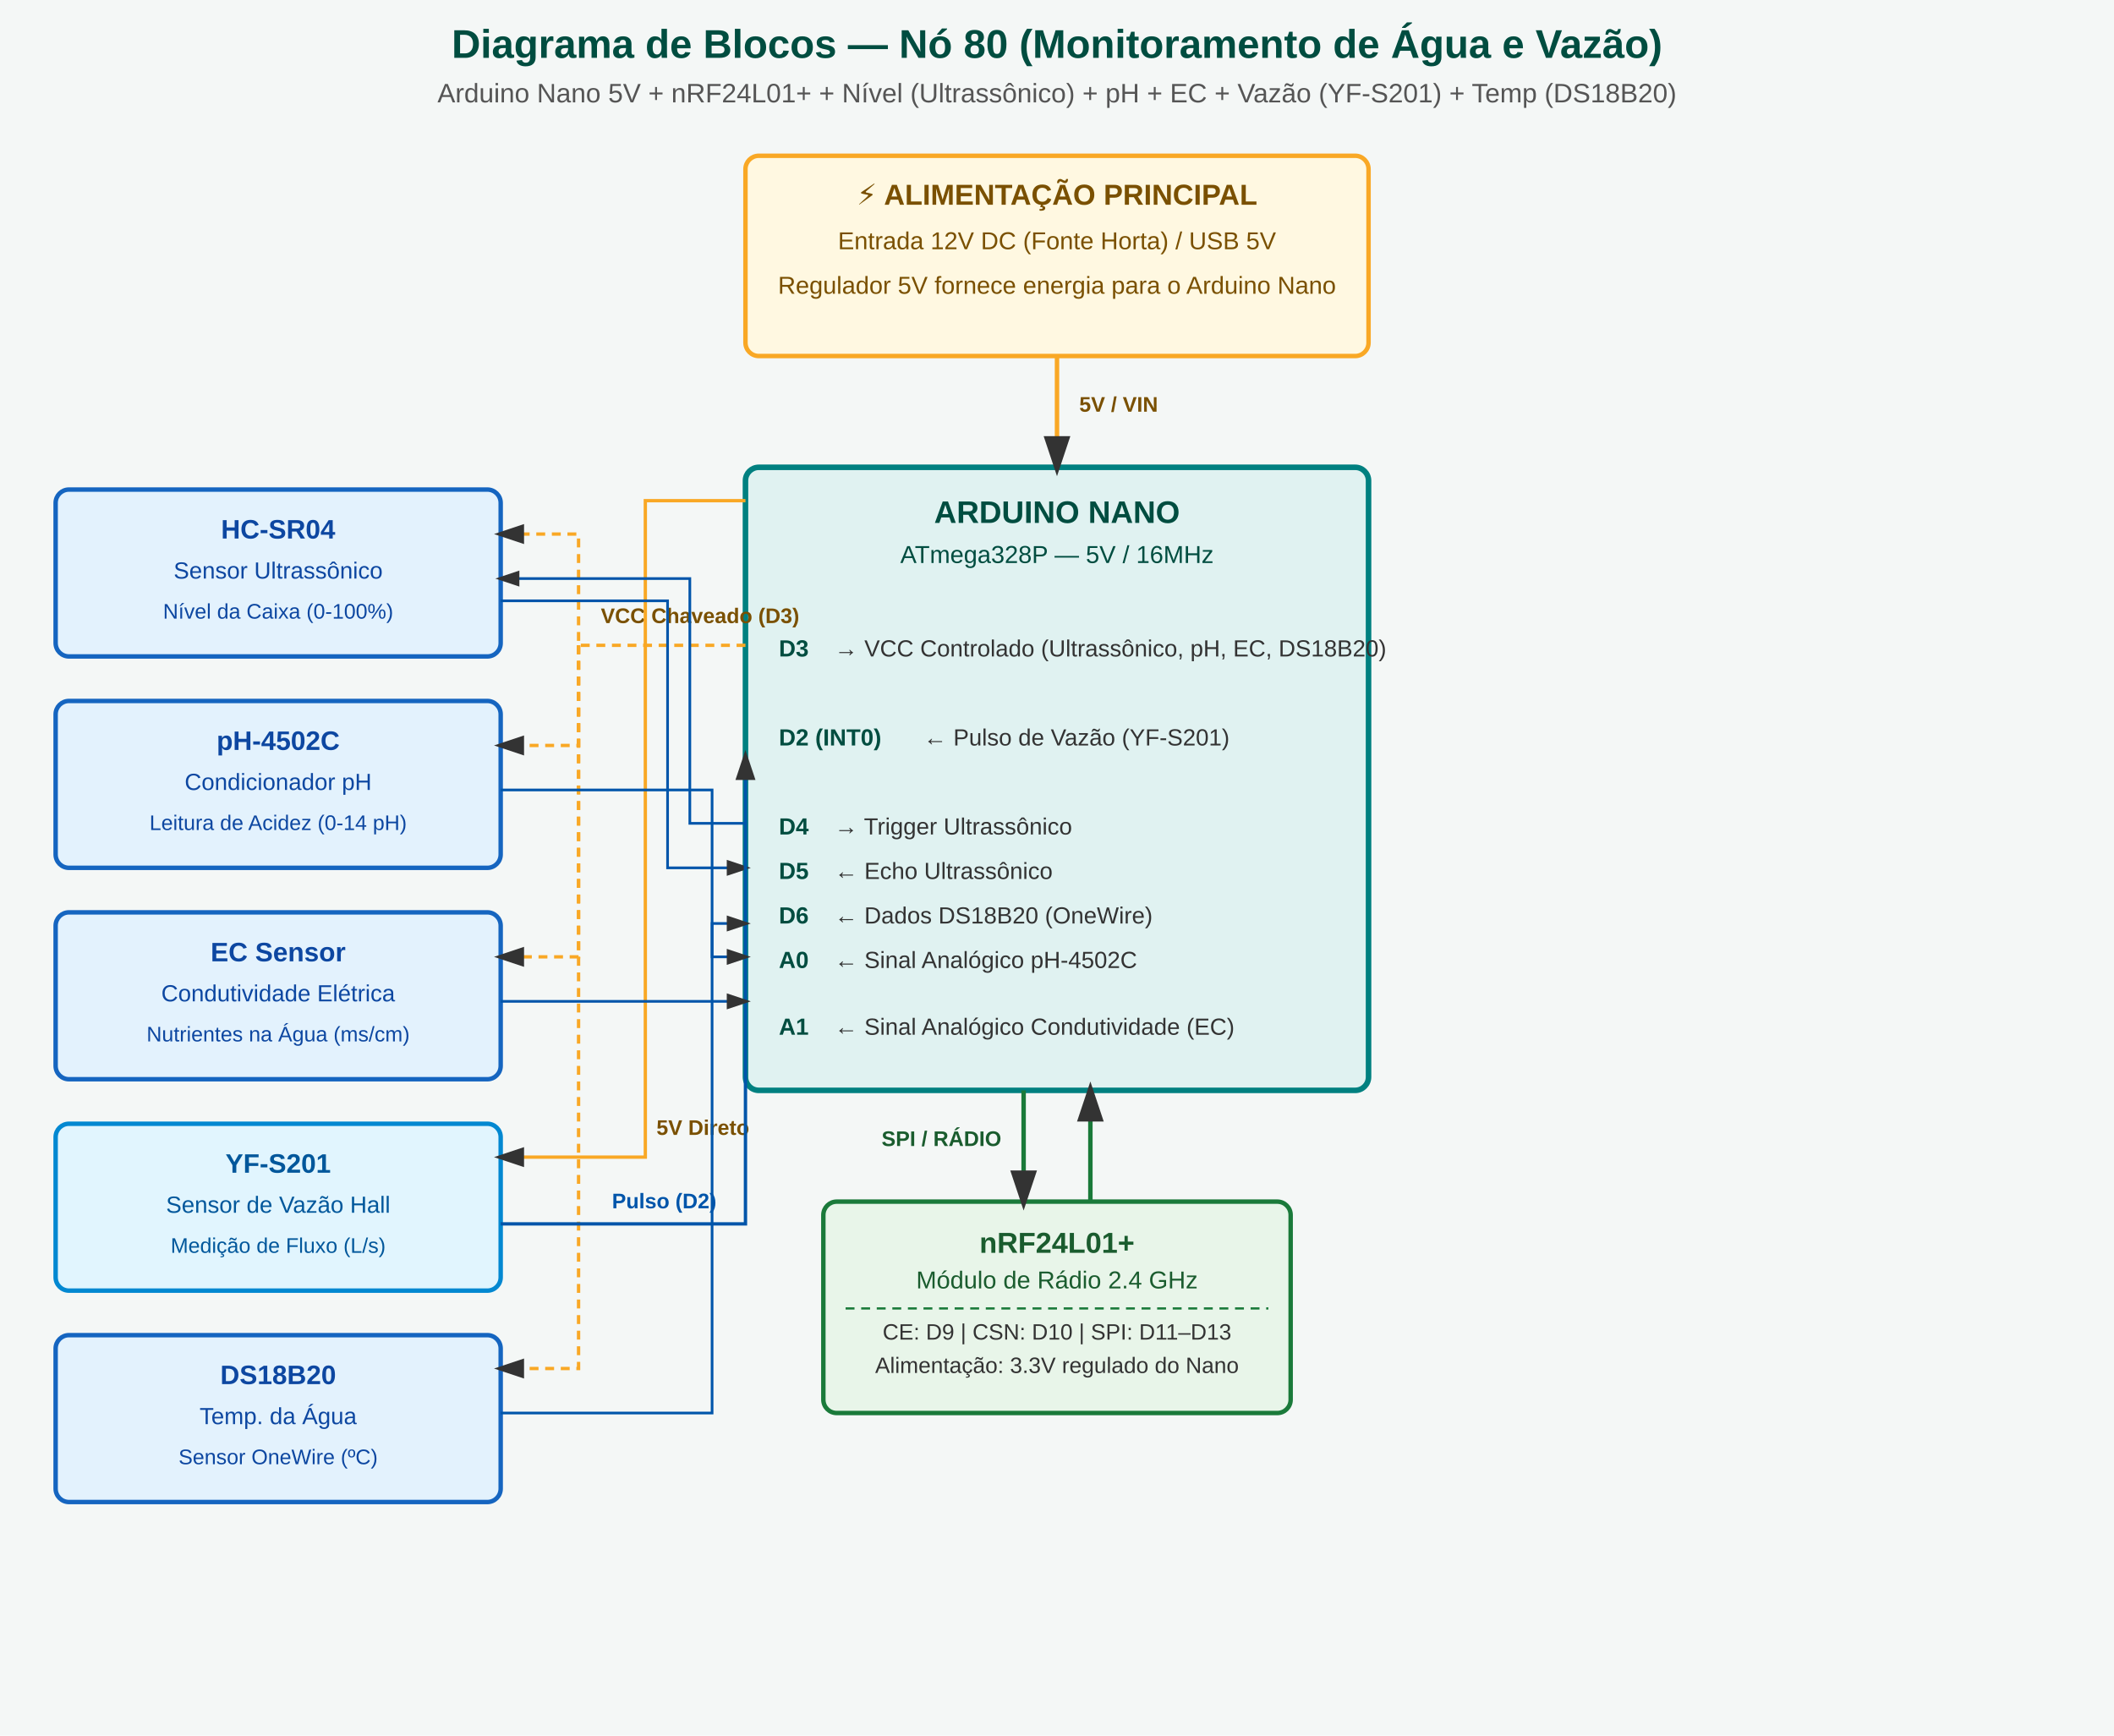
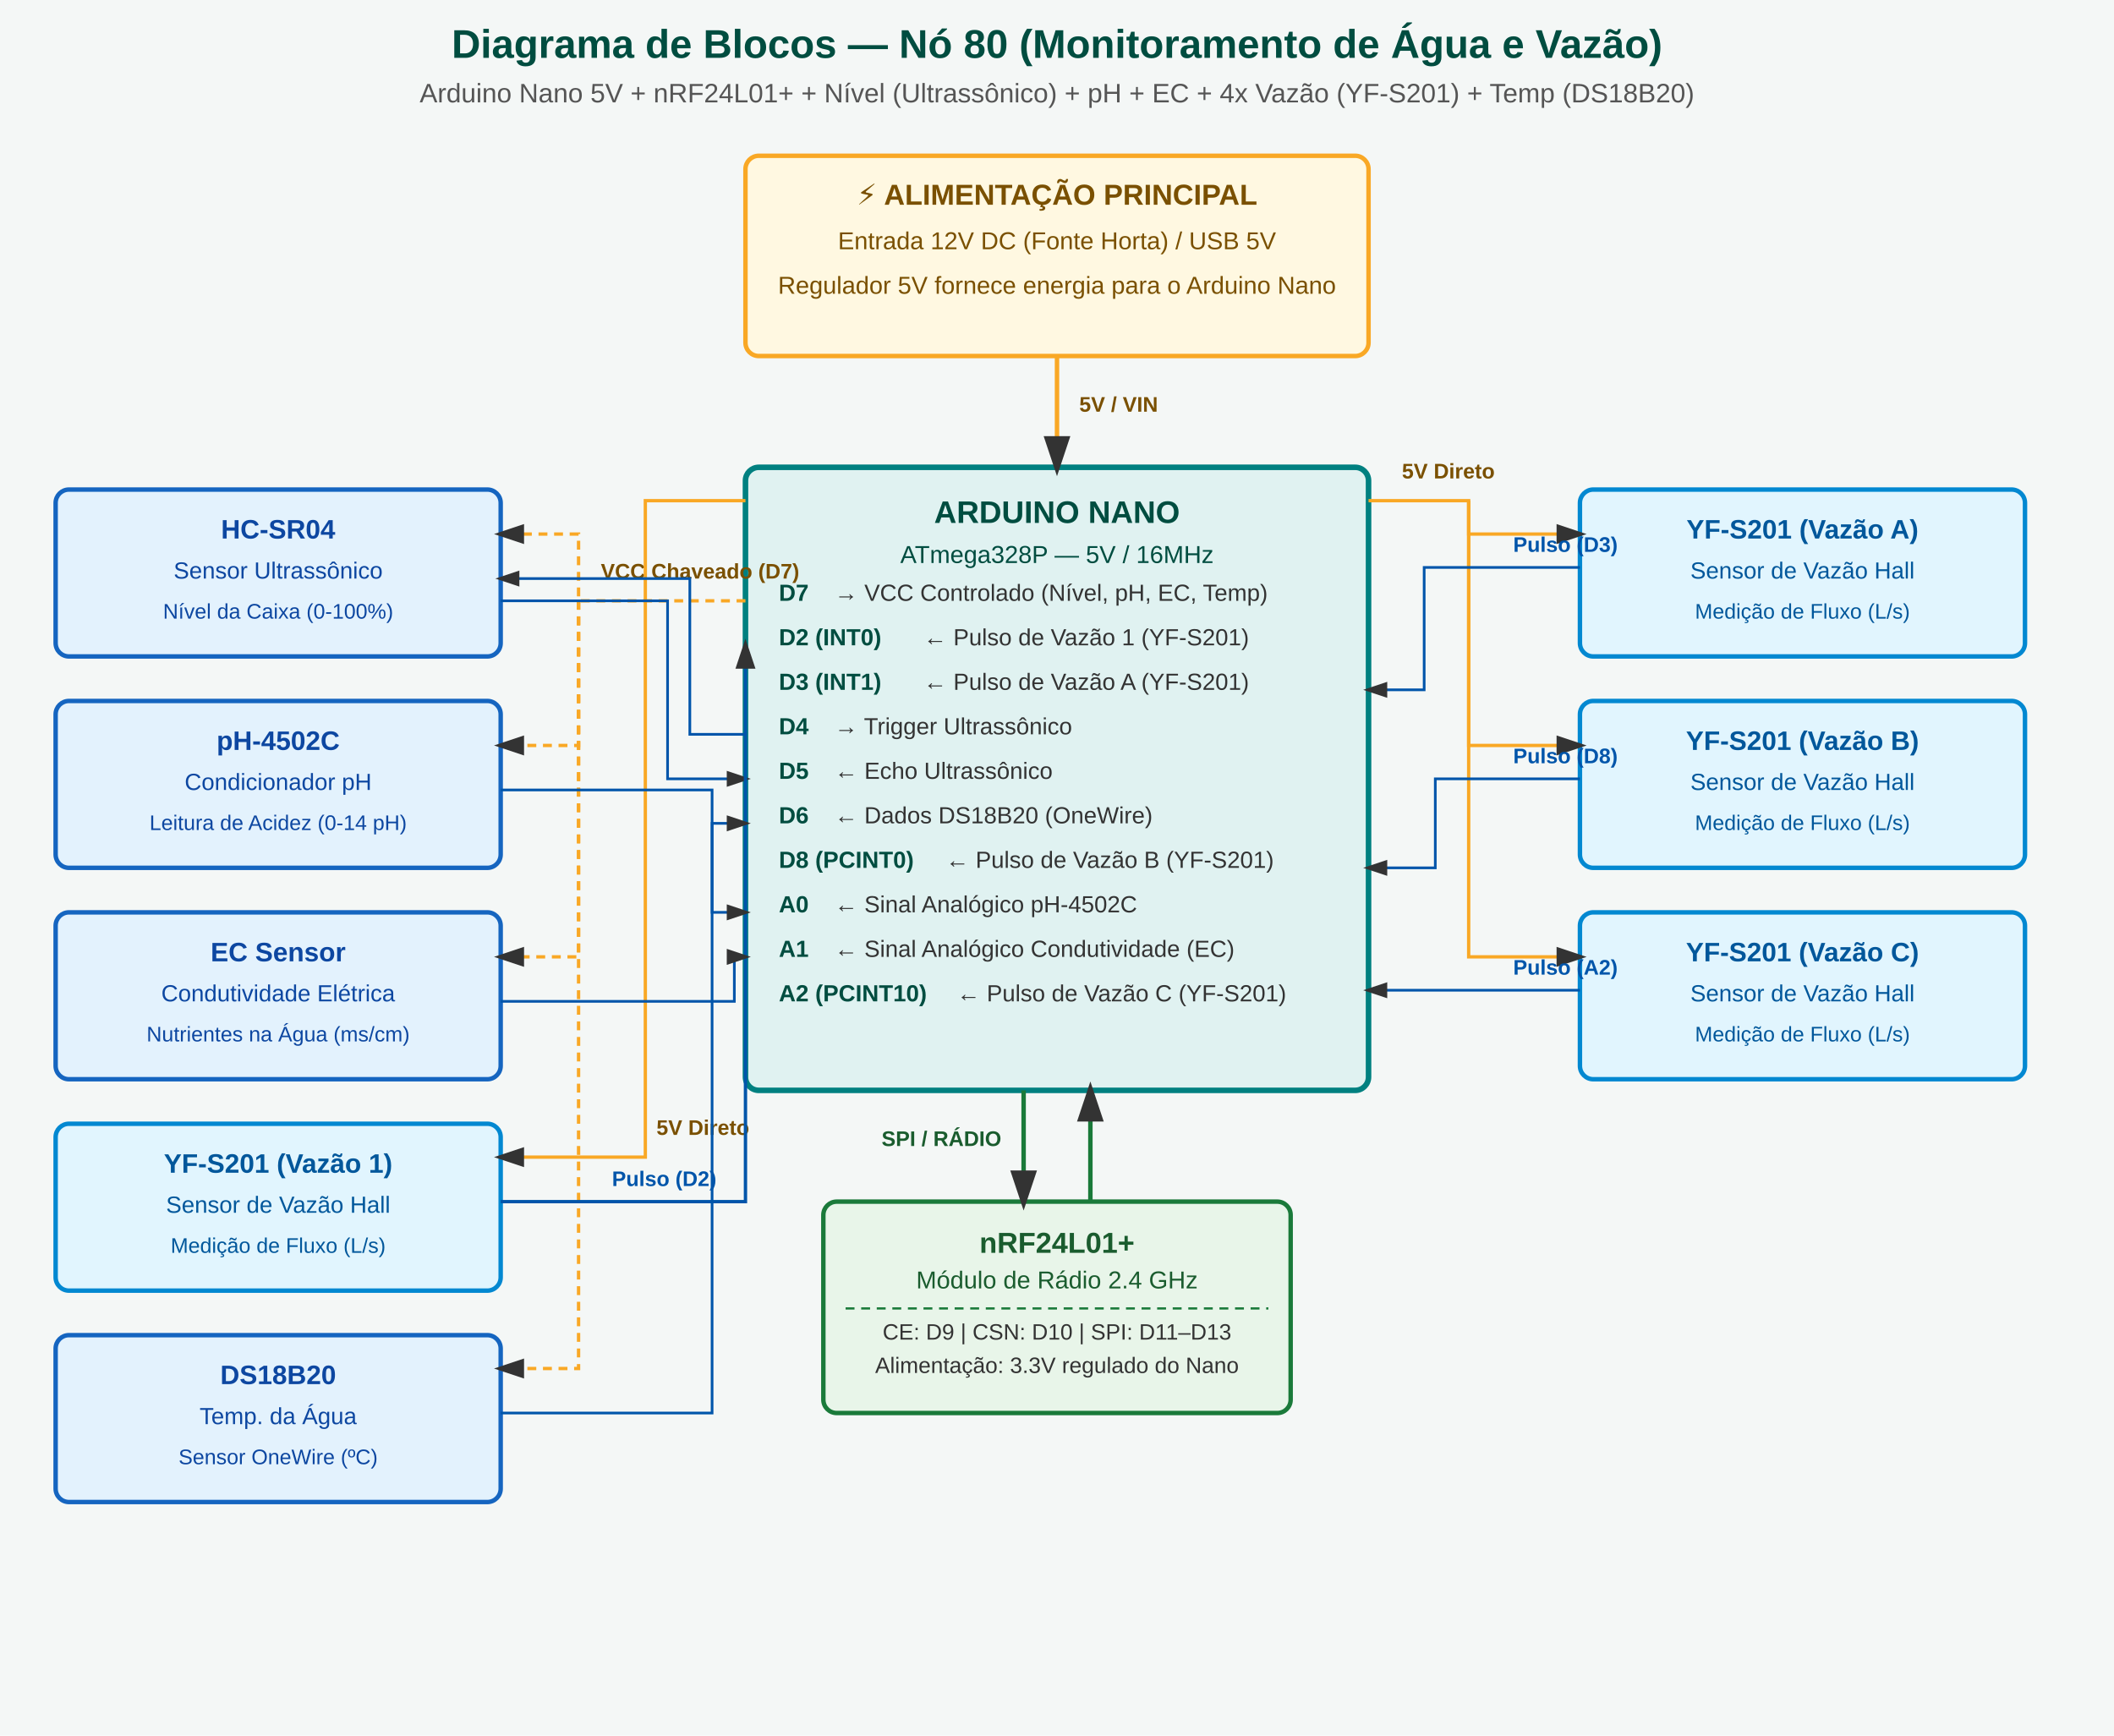
<svg xmlns="http://www.w3.org/2000/svg" width="950" height="780" font-family="Arial, sans-serif">
  <rect width="950" height="780" fill="#f4f7f6" />
  <text x="475" y="26" text-anchor="middle" font-size="18" font-weight="bold" fill="#004d40">
    Diagrama de Blocos — Nó 80 (Monitoramento de Água e Vazão)
  </text>
  <text x="475" y="46" text-anchor="middle" font-size="12" fill="#555">
-     Arduino Nano 5V + nRF24L01+ + Nível (Ultrassônico) + pH + EC + Vazão (YF-S201) + Temp (DS18B20)
+     Arduino Nano 5V + nRF24L01+ + Nível (Ultrassônico) + pH + EC + 4x Vazão (YF-S201) + Temp (DS18B20)
  </text>
  <defs>
    <marker id="arr" markerWidth="9" markerHeight="9" refX="7" refY="3" orient="auto">
      <path d="M0,0 L0,6 L9,3 z" fill="#333" />
    </marker>
  </defs>
  <rect x="335" y="70" width="280" height="90" rx="6" fill="#fff8e1" stroke="#f9a825" stroke-width="2" />
  <text x="475" y="92" text-anchor="middle" font-size="13" font-weight="bold" fill="#7a5000">⚡ ALIMENTAÇÃO PRINCIPAL</text>
  <text x="475" y="112" text-anchor="middle" font-size="11" fill="#7a5000">Entrada 12V DC (Fonte Horta) / USB 5V</text>
  <text x="475" y="132" text-anchor="middle" font-size="11" fill="#7a5000">Regulador 5V fornece energia para o Arduino Nano</text>
  <rect x="335" y="210" width="280" height="280" rx="6" fill="#e0f2f1" stroke="#008080" stroke-width="2.5" />
  <text x="475" y="235" text-anchor="middle" font-size="14" font-weight="bold" fill="#004d40">ARDUINO NANO</text>
  <text x="475" y="253" text-anchor="middle" font-size="11" fill="#004d40">ATmega328P — 5V / 16MHz</text>
-   <text x="350" y="295" font-size="10.5" fill="#004d40" font-weight="bold">D3</text>
-   <text x="375" y="295" font-size="10.5" fill="#333">→ VCC Controlado (Ultrassônico, pH, EC, DS18B20)</text>
-   <text x="350" y="335" font-size="10.5" fill="#004d40" font-weight="bold">D2 (INT0)</text>
-   <text x="415" y="335" font-size="10.5" fill="#333">← Pulso de Vazão (YF-S201)</text>
-   <text x="350" y="375" font-size="10.5" fill="#004d40" font-weight="bold">D4</text>
-   <text x="375" y="375" font-size="10.5" fill="#333">→ Trigger Ultrassônico</text>
-   <text x="350" y="395" font-size="10.5" fill="#004d40" font-weight="bold">D5</text>
-   <text x="375" y="395" font-size="10.5" fill="#333">← Echo Ultrassônico</text>
-   <text x="350" y="415" font-size="10.5" fill="#004d40" font-weight="bold">D6</text>
-   <text x="375" y="415" font-size="10.5" fill="#333">← Dados DS18B20 (OneWire)</text>
-   <text x="350" y="435" font-size="10.5" fill="#004d40" font-weight="bold">A0</text>
-   <text x="375" y="435" font-size="10.5" fill="#333">← Sinal Analógico pH-4502C</text>
-   <text x="350" y="465" font-size="10.5" fill="#004d40" font-weight="bold">A1</text>
-   <text x="375" y="465" font-size="10.5" fill="#333">← Sinal Analógico Condutividade (EC)</text>
+   <text x="350" y="270" font-size="10.5" fill="#004d40" font-weight="bold">D7</text>
+   <text x="375" y="270" font-size="10.5" fill="#333">→ VCC Controlado (Nível, pH, EC, Temp)</text>
+   <text x="350" y="290" font-size="10.5" fill="#004d40" font-weight="bold">D2 (INT0)</text>
+   <text x="415" y="290" font-size="10.5" fill="#333">← Pulso de Vazão 1 (YF-S201)</text>
+   <text x="350" y="310" font-size="10.5" fill="#004d40" font-weight="bold">D3 (INT1)</text>
+   <text x="415" y="310" font-size="10.5" fill="#333">← Pulso de Vazão A (YF-S201)</text>
+   <text x="350" y="330" font-size="10.5" fill="#004d40" font-weight="bold">D4</text>
+   <text x="375" y="330" font-size="10.5" fill="#333">→ Trigger Ultrassônico</text>
+   <text x="350" y="350" font-size="10.5" fill="#004d40" font-weight="bold">D5</text>
+   <text x="375" y="350" font-size="10.5" fill="#333">← Echo Ultrassônico</text>
+   <text x="350" y="370" font-size="10.5" fill="#004d40" font-weight="bold">D6</text>
+   <text x="375" y="370" font-size="10.5" fill="#333">← Dados DS18B20 (OneWire)</text>
+   <text x="350" y="390" font-size="10.5" fill="#004d40" font-weight="bold">D8 (PCINT0)</text>
+   <text x="425" y="390" font-size="10.5" fill="#333">← Pulso de Vazão B (YF-S201)</text>
+   <text x="350" y="410" font-size="10.5" fill="#004d40" font-weight="bold">A0</text>
+   <text x="375" y="410" font-size="10.5" fill="#333">← Sinal Analógico pH-4502C</text>
+   <text x="350" y="430" font-size="10.5" fill="#004d40" font-weight="bold">A1</text>
+   <text x="375" y="430" font-size="10.5" fill="#333">← Sinal Analógico Condutividade (EC)</text>
+   <text x="350" y="450" font-size="10.5" fill="#004d40" font-weight="bold">A2 (PCINT10)</text>
+   <text x="430" y="450" font-size="10.5" fill="#333">← Pulso de Vazão C (YF-S201)</text>
  <rect x="370" y="540" width="210" height="95" rx="6" fill="#e8f5e9" stroke="#1a7a3a" stroke-width="2" />
  <text x="475" y="563" text-anchor="middle" font-size="13" font-weight="bold" fill="#1a5c2e">nRF24L01+</text>
  <text x="475" y="579" text-anchor="middle" font-size="11" fill="#1a5c2e">Módulo de Rádio 2.4 GHz</text>
  <line x1="380" y1="588" x2="570" y2="588" stroke="#1a7a3a" stroke-width="1" stroke-dasharray="4,3" />
  <text x="475" y="602" text-anchor="middle" font-size="10" fill="#333">CE: D9 | CSN: D10 | SPI: D11–D13</text>
  <text x="475" y="617" text-anchor="middle" font-size="10" fill="#333">Alimentação: 3.3V regulado do Nano</text>
  <rect x="25" y="220" width="200" height="75" rx="6" fill="#e3f2fd" stroke="#1565c0" stroke-width="2" />
  <text x="125" y="242" text-anchor="middle" font-size="12" font-weight="bold" fill="#0d47a1">HC-SR04</text>
  <text x="125" y="260" text-anchor="middle" font-size="10.5" fill="#0d47a1">Sensor Ultrassônico</text>
  <text x="125" y="278" text-anchor="middle" font-size="9.5" fill="#0d47a1">Nível da Caixa (0-100%)</text>
  <rect x="25" y="315" width="200" height="75" rx="6" fill="#e3f2fd" stroke="#1565c0" stroke-width="2" />
  <text x="125" y="337" text-anchor="middle" font-size="12" font-weight="bold" fill="#0d47a1">pH-4502C</text>
  <text x="125" y="355" text-anchor="middle" font-size="10.5" fill="#0d47a1">Condicionador pH</text>
  <text x="125" y="373" text-anchor="middle" font-size="9.5" fill="#0d47a1">Leitura de Acidez (0-14 pH)</text>
  <rect x="25" y="410" width="200" height="75" rx="6" fill="#e3f2fd" stroke="#1565c0" stroke-width="2" />
  <text x="125" y="432" text-anchor="middle" font-size="12" font-weight="bold" fill="#0d47a1">EC Sensor</text>
  <text x="125" y="450" text-anchor="middle" font-size="10.5" fill="#0d47a1">Condutividade Elétrica</text>
  <text x="125" y="468" text-anchor="middle" font-size="9.5" fill="#0d47a1">Nutrientes na Água (ms/cm)</text>
  <rect x="25" y="505" width="200" height="75" rx="6" fill="#e1f5fe" stroke="#0288d1" stroke-width="2" />
-   <text x="125" y="527" text-anchor="middle" font-size="12" font-weight="bold" fill="#01579b">YF-S201</text>
+   <text x="125" y="527" text-anchor="middle" font-size="12" font-weight="bold" fill="#01579b">YF-S201 (Vazão 1)</text>
  <text x="125" y="545" text-anchor="middle" font-size="10.5" fill="#01579b">Sensor de Vazão Hall</text>
  <text x="125" y="563" text-anchor="middle" font-size="9.5" fill="#01579b">Medição de Fluxo (L/s)</text>
  <rect x="25" y="600" width="200" height="75" rx="6" fill="#e3f2fd" stroke="#1565c0" stroke-width="2" />
  <text x="125" y="622" text-anchor="middle" font-size="12" font-weight="bold" fill="#0d47a1">DS18B20</text>
  <text x="125" y="640" text-anchor="middle" font-size="10.5" fill="#0d47a1">Temp. da Água</text>
  <text x="125" y="658" text-anchor="middle" font-size="9.5" fill="#0d47a1">Sensor OneWire (ºC)</text>
+   <rect x="710" y="220" width="200" height="75" rx="6" fill="#e1f5fe" stroke="#0288d1" stroke-width="2" />
+   <text x="810" y="242" text-anchor="middle" font-size="12" font-weight="bold" fill="#01579b">YF-S201 (Vazão A)</text>
+   <text x="810" y="260" text-anchor="middle" font-size="10.5" fill="#01579b">Sensor de Vazão Hall</text>
+   <text x="810" y="278" text-anchor="middle" font-size="9.5" fill="#01579b">Medição de Fluxo (L/s)</text>
+   <rect x="710" y="315" width="200" height="75" rx="6" fill="#e1f5fe" stroke="#0288d1" stroke-width="2" />
+   <text x="810" y="337" text-anchor="middle" font-size="12" font-weight="bold" fill="#01579b">YF-S201 (Vazão B)</text>
+   <text x="810" y="355" text-anchor="middle" font-size="10.5" fill="#01579b">Sensor de Vazão Hall</text>
+   <text x="810" y="373" text-anchor="middle" font-size="9.5" fill="#01579b">Medição de Fluxo (L/s)</text>
+   <rect x="710" y="410" width="200" height="75" rx="6" fill="#e1f5fe" stroke="#0288d1" stroke-width="2" />
+   <text x="810" y="432" text-anchor="middle" font-size="12" font-weight="bold" fill="#01579b">YF-S201 (Vazão C)</text>
+   <text x="810" y="450" text-anchor="middle" font-size="10.5" fill="#01579b">Sensor de Vazão Hall</text>
+   <text x="810" y="468" text-anchor="middle" font-size="9.5" fill="#01579b">Medição de Fluxo (L/s)</text>
  <line x1="475" y1="160" x2="475" y2="210" stroke="#f9a825" stroke-width="2" marker-end="url(#arr)" />
  <text x="485" y="185" font-size="9.5" fill="#7a5000" font-weight="bold">5V / VIN</text>
  <line x1="460" y1="490" x2="460" y2="540" stroke="#1a7a3a" stroke-width="2" marker-end="url(#arr)" />
  <line x1="490" y1="540" x2="490" y2="490" stroke="#1a7a3a" stroke-width="2" marker-end="url(#arr)" />
  <text x="450" y="515" font-size="9.5" fill="#1a5c2e" font-weight="bold" text-anchor="end">SPI / RÁDIO</text>
-   <path d="M 335,290 L 260,290 L 260,240 L 225,240" fill="none" stroke="#f9a825" stroke-width="1.5" stroke-dasharray="4,3" marker-end="url(#arr)" />
-   <path d="M 260,290 L 260,335 L 225,335" fill="none" stroke="#f9a825" stroke-width="1.5" stroke-dasharray="4,3" marker-end="url(#arr)" />
-   <path d="M 260,290 L 260,430 L 225,430" fill="none" stroke="#f9a825" stroke-width="1.5" stroke-dasharray="4,3" marker-end="url(#arr)" />
-   <path d="M 260,290 L 260,615 L 225,615" fill="none" stroke="#f9a825" stroke-width="1.5" stroke-dasharray="4,3" marker-end="url(#arr)" />
-   <text x="270" y="280" font-size="9.5" fill="#7a5000" font-weight="bold">VCC Chaveado (D3)</text>
+   <path d="M 335,270 L 260,270 L 260,240 L 225,240" fill="none" stroke="#f9a825" stroke-width="1.5" stroke-dasharray="4,3" marker-end="url(#arr)" />
+   <path d="M 260,270 L 260,335 L 225,335" fill="none" stroke="#f9a825" stroke-width="1.5" stroke-dasharray="4,3" marker-end="url(#arr)" />
+   <path d="M 260,270 L 260,430 L 225,430" fill="none" stroke="#f9a825" stroke-width="1.5" stroke-dasharray="4,3" marker-end="url(#arr)" />
+   <path d="M 260,270 L 260,615 L 225,615" fill="none" stroke="#f9a825" stroke-width="1.5" stroke-dasharray="4,3" marker-end="url(#arr)" />
+   <text x="270" y="260" font-size="9.5" fill="#7a5000" font-weight="bold">VCC Chaveado (D7)</text>
  <path d="M 335,225 L 290,225 L 290,520 L 225,520" fill="none" stroke="#f9a825" stroke-width="1.5" marker-end="url(#arr)" />
  <text x="295" y="510" font-size="9.5" fill="#7a5000" font-weight="bold">5V Direto</text>
-   <path d="M 335,370 L 310,370 L 310,260 L 225,260" fill="none" stroke="#0055aa" stroke-width="1.2" marker-end="url(#arr)" />
-   <path d="M 225,270 L 300,270 L 300,390 L 335,390" fill="none" stroke="#0055aa" stroke-width="1.2" marker-end="url(#arr)" />
-   <path d="M 225,550 L 335,550 L 335,340" fill="none" stroke="#0055aa" stroke-width="1.5" marker-end="url(#arr)" />
-   <text x="275" y="543" font-size="9.5" fill="#0055aa" font-weight="bold">Pulso (D2)</text>
-   <path d="M 225,355 L 320,355 L 320,430 L 335,430" fill="none" stroke="#0055aa" stroke-width="1.2" marker-end="url(#arr)" />
-   <path d="M 225,450 L 335,450" fill="none" stroke="#0055aa" stroke-width="1.2" marker-end="url(#arr)" />
-   <path d="M 225,635 L 320,635 L 320,415 L 335,415" fill="none" stroke="#0055aa" stroke-width="1.2" marker-end="url(#arr)" />
+   <path d="M 615,225 L 660,225 L 660,240 L 710,240" fill="none" stroke="#f9a825" stroke-width="1.5" marker-end="url(#arr)" />
+   <path d="M 660,225 L 660,335 L 710,335" fill="none" stroke="#f9a825" stroke-width="1.5" marker-end="url(#arr)" />
+   <path d="M 660,225 L 660,430 L 710,430" fill="none" stroke="#f9a825" stroke-width="1.5" marker-end="url(#arr)" />
+   <text x="630" y="215" font-size="9.5" fill="#7a5000" font-weight="bold">5V Direto</text>
+   <path d="M 335,330 L 310,330 L 310,260 L 225,260" fill="none" stroke="#0055aa" stroke-width="1.2" marker-end="url(#arr)" />
+   <path d="M 225,270 L 300,270 L 300,350 L 335,350" fill="none" stroke="#0055aa" stroke-width="1.2" marker-end="url(#arr)" />
+   <path d="M 225,540 L 335,540 L 335,290" fill="none" stroke="#0055aa" stroke-width="1.5" marker-end="url(#arr)" />
+   <text x="275" y="533" font-size="9.5" fill="#0055aa" font-weight="bold">Pulso (D2)</text>
+   <path d="M 710,255 L 640,255 L 640,310 L 615,310" fill="none" stroke="#0055aa" stroke-width="1.2" marker-end="url(#arr)" />
+   <text x="680" y="248" font-size="9.5" fill="#0055aa" font-weight="bold">Pulso (D3)</text>
+   <path d="M 710,350 L 645,350 L 645,390 L 615,390" fill="none" stroke="#0055aa" stroke-width="1.2" marker-end="url(#arr)" />
+   <text x="680" y="343" font-size="9.5" fill="#0055aa" font-weight="bold">Pulso (D8)</text>
+   <path d="M 710,445 L 615,445" fill="none" stroke="#0055aa" stroke-width="1.2" marker-end="url(#arr)" />
+   <text x="680" y="438" font-size="9.5" fill="#0055aa" font-weight="bold">Pulso (A2)</text>
+   <path d="M 225,355 L 320,355 L 320,410 L 335,410" fill="none" stroke="#0055aa" stroke-width="1.2" marker-end="url(#arr)" />
+   <path d="M 225,450 L 330,450 L 330,430 L 335,430" fill="none" stroke="#0055aa" stroke-width="1.2" marker-end="url(#arr)" />
+   <path d="M 225,635 L 320,635 L 320,370 L 335,370" fill="none" stroke="#0055aa" stroke-width="1.2" marker-end="url(#arr)" />
</svg>
